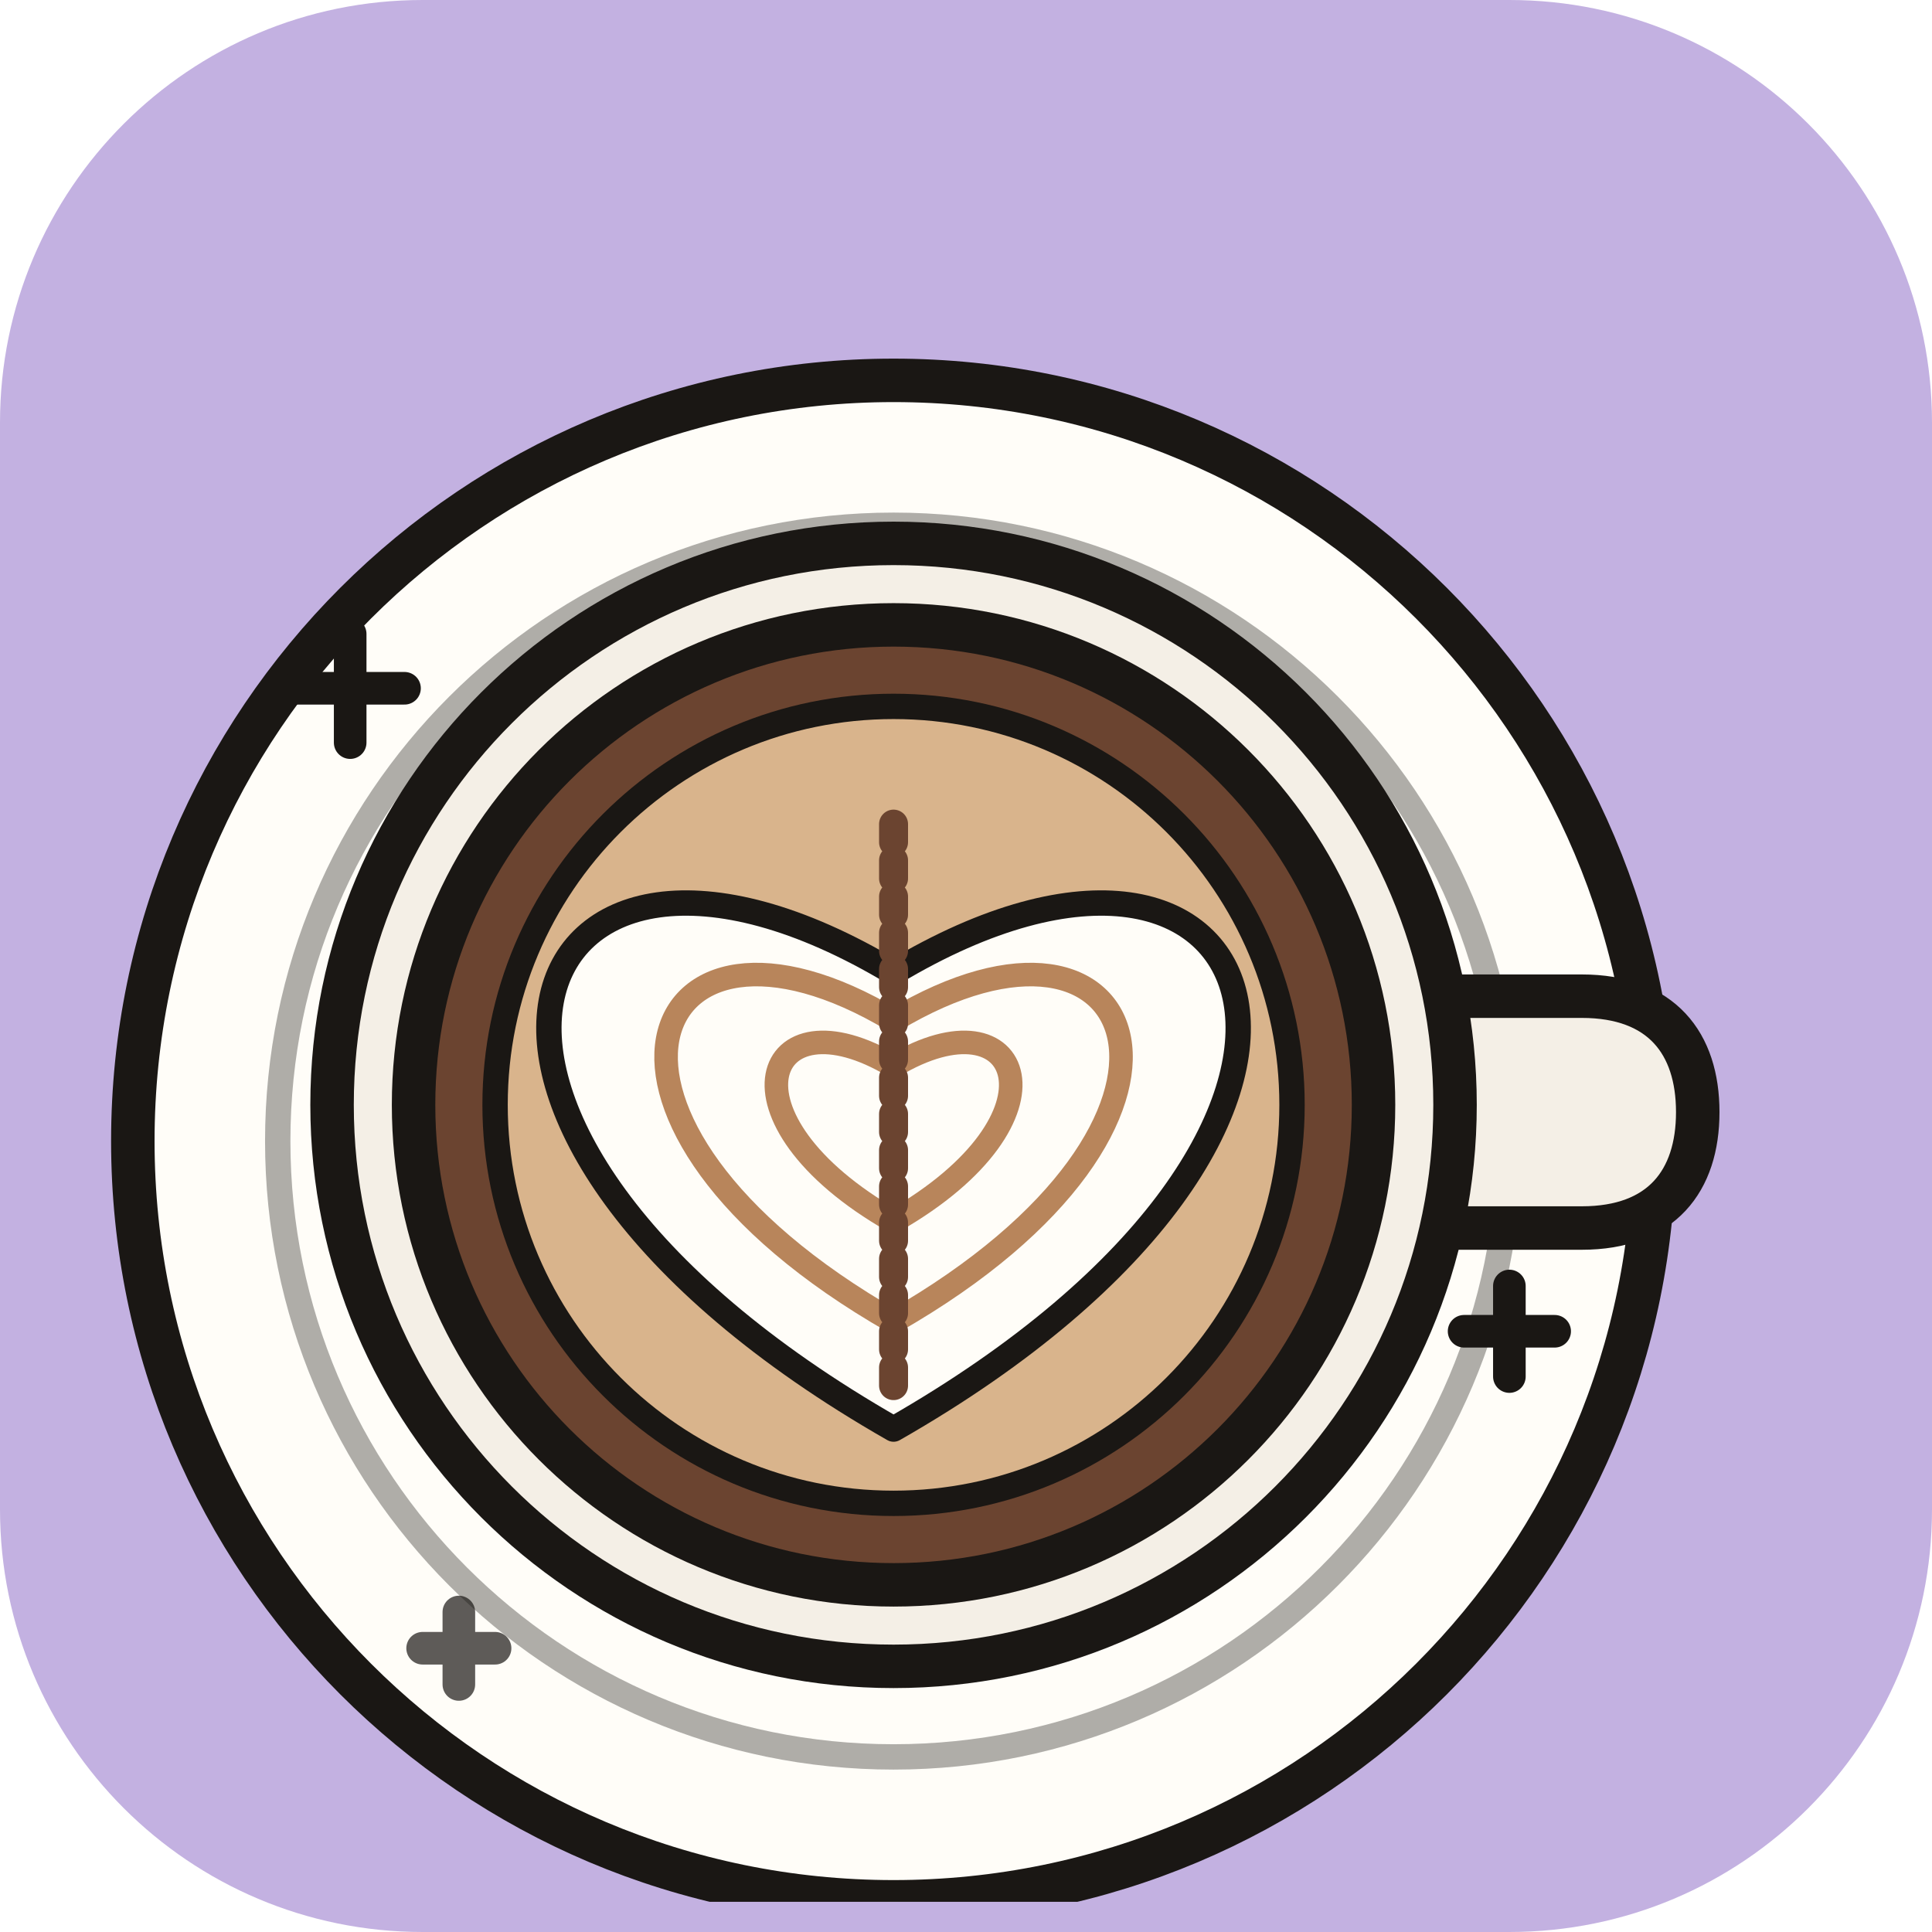
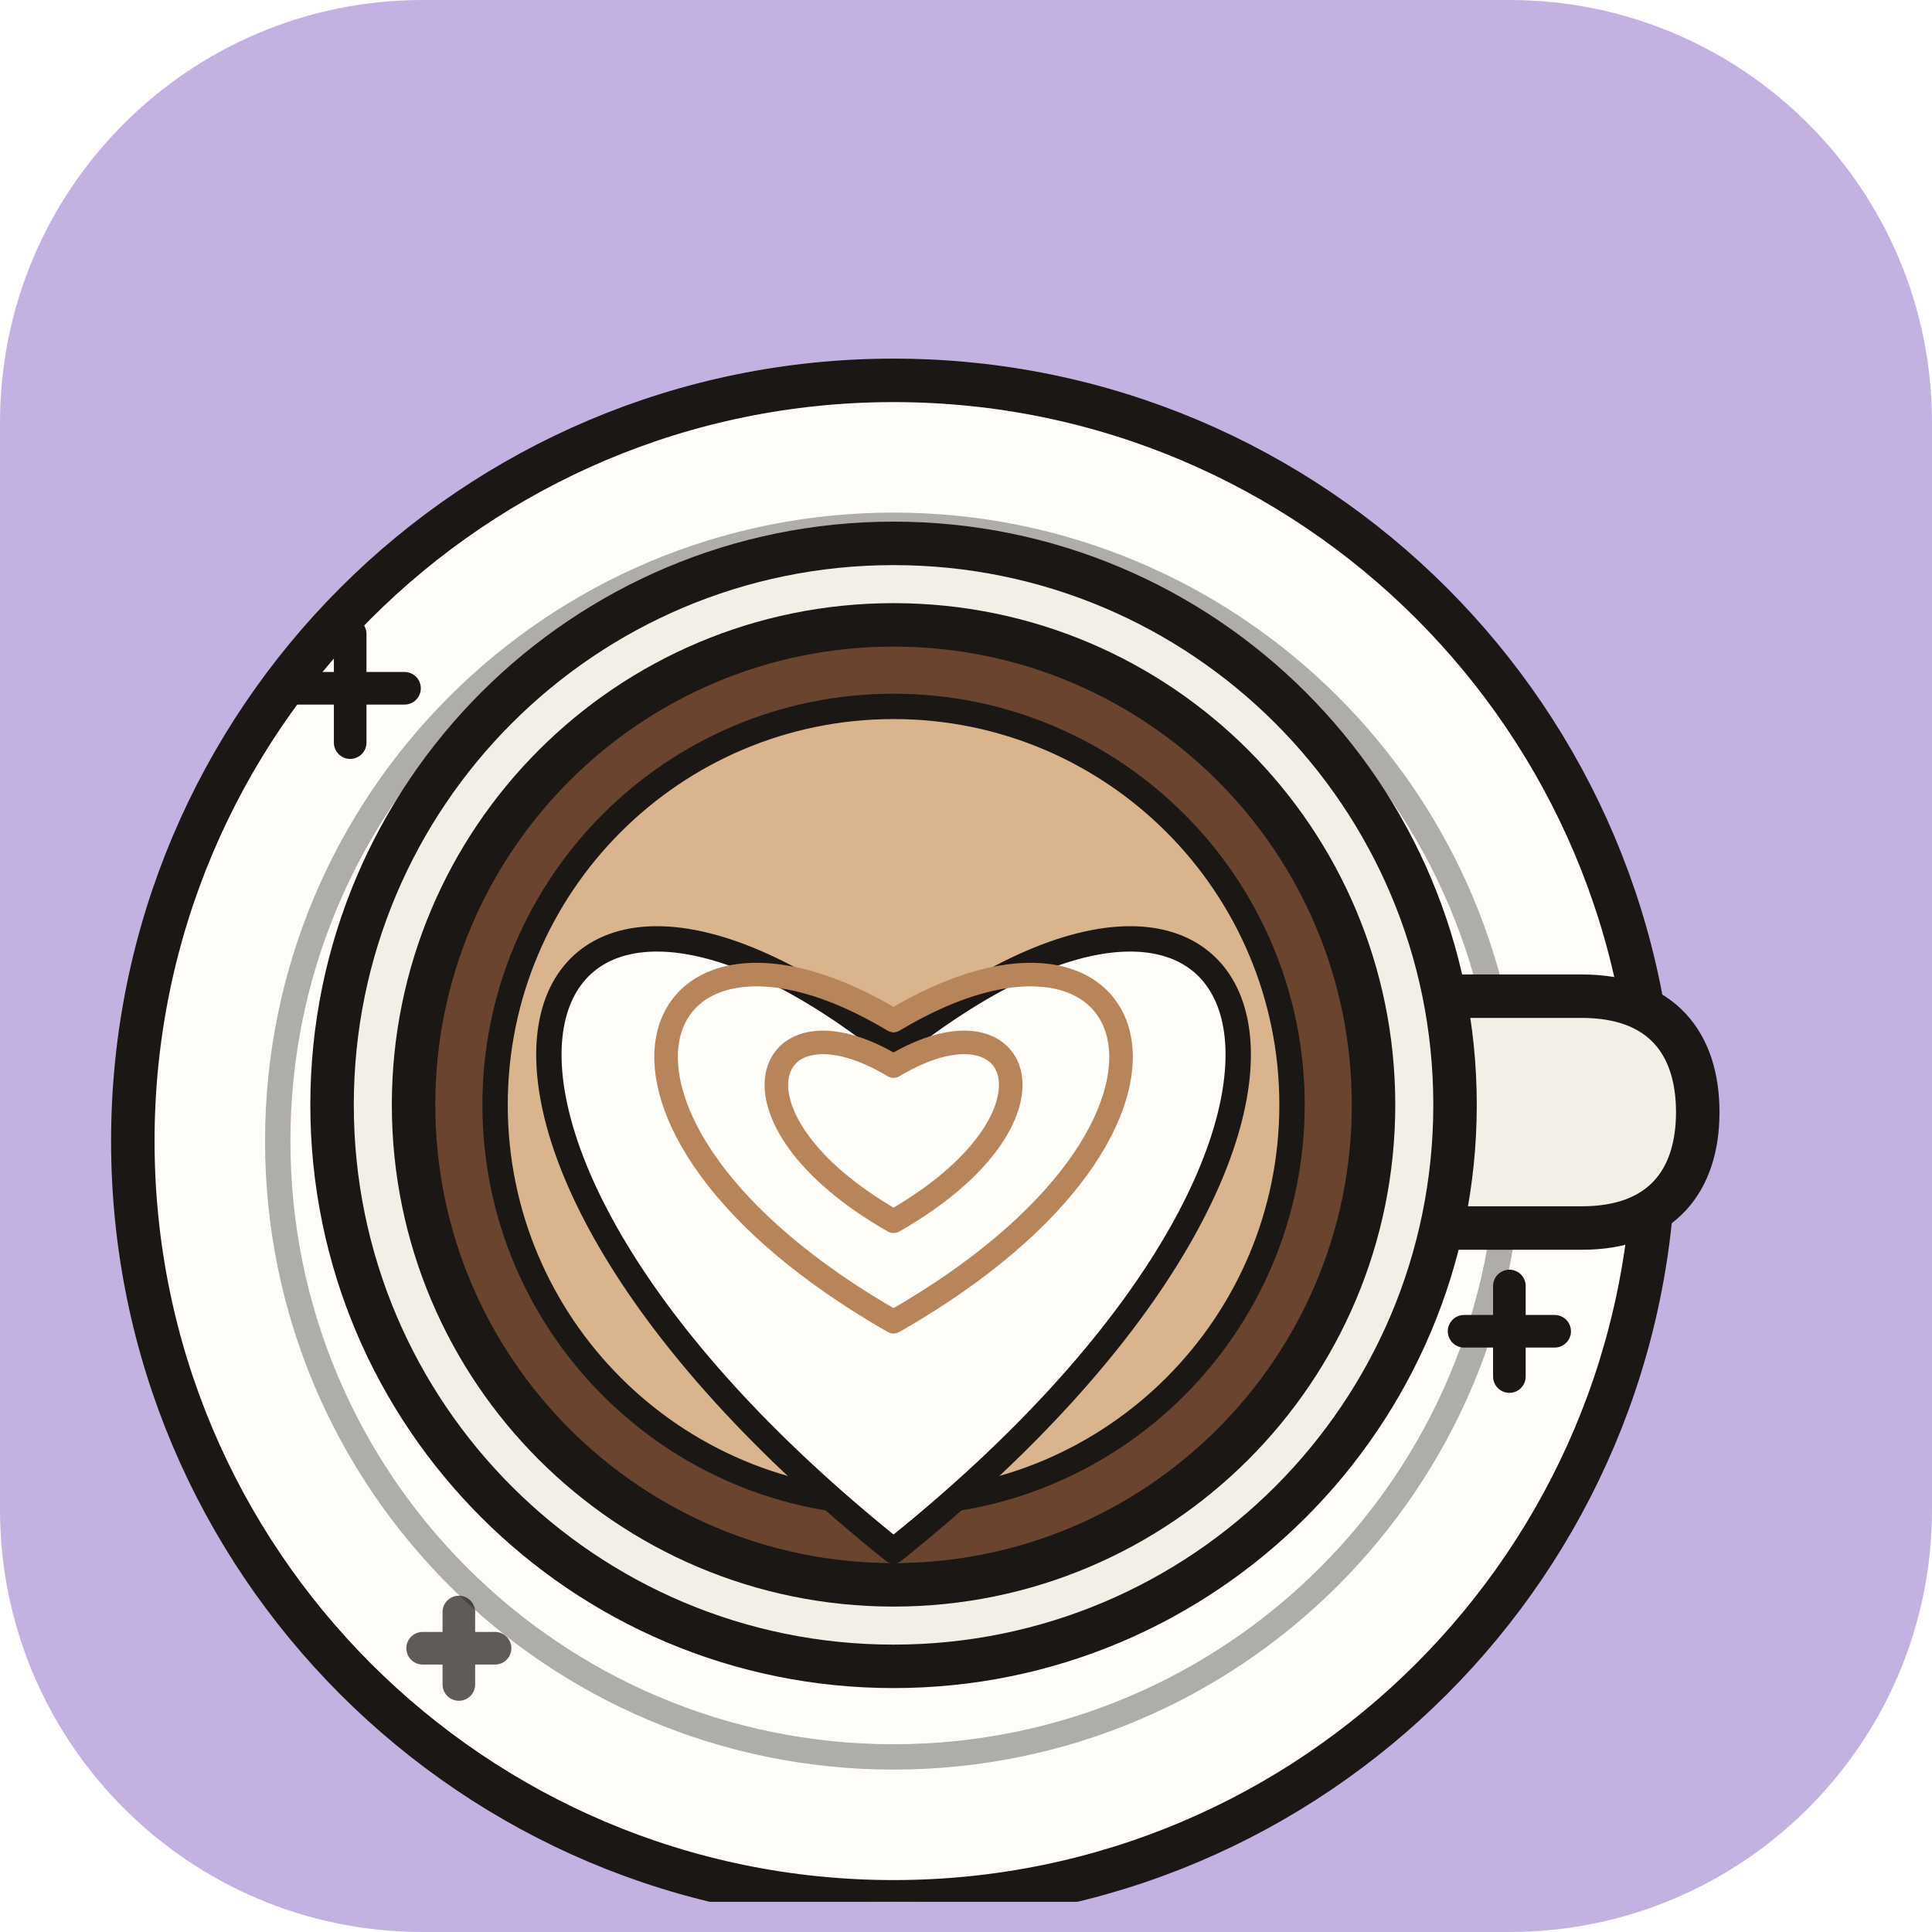
<svg xmlns="http://www.w3.org/2000/svg" viewBox="0 0 64 64">
  <rect width="64" height="64" rx="14" fill="#C3B1E1" />
  <svg x="2" y="3" width="60" height="60" viewBox="0 0 100 100" fill="none" stroke="#1A1714" stroke-width="2.4" stroke-linecap="round" stroke-linejoin="round">
    <circle cx="46" cy="58" r="42" fill="#FFFDF8" />
    <circle cx="46" cy="58" r="34" stroke-width="1.4" stroke-opacity="0.35" />
    <path d="M75 50h9c4.4 0 6.4 2.6 6.4 6.4s-2 6.4-6.4 6.4h-9" fill="#F4EFE6" />
    <circle cx="46" cy="56" r="31" fill="#F4EFE6" />
    <circle cx="46" cy="56" r="26.5" fill="#6B4430" />
    <circle cx="46" cy="56" r="22" fill="#D9B48C" stroke-width="1.4" />
    <g opacity="1">
-       <path d="M46 73.9C16.6 57.1 25 36.1 46 48.7C67 36.1 75.4 57.1 46 73.9Z" fill="#FFFDF8" stroke-width="1.4" />
+       <path d="M46 80.62C16.6 57.1 25 36.1 46 52.9C67 36.1 75.4 57.1 46 80.62Z" fill="#FFFDF8" stroke-width="1.4" />
      <path d="M46 67.974C26.596 56.886 32.14 43.026 46 51.342C59.86 43.026 65.404 56.886 46 67.974Z" stroke="#B8855B" stroke-width="1.3" />
      <path d="M46 62.426C36.004 56.714 38.86 49.574 46 53.858C53.14 49.574 55.996 56.714 46 62.426Z" stroke="#B8855B" stroke-width="1.3" />
-       <path d="M46 40.5V72" pathLength="1" stroke-dasharray="1" stroke-dashoffset="0" stroke-width="1.6" stroke="#6B4430" />
      <g stroke-width="1.8">
        <path d="M16 30v6M13 33h6" />
        <path d="M80 66v5M77.5 68.5h5" />
        <path d="M22 84v4M20 86h4" stroke-opacity="0.7" />
      </g>
    </g>
  </svg>
</svg>
